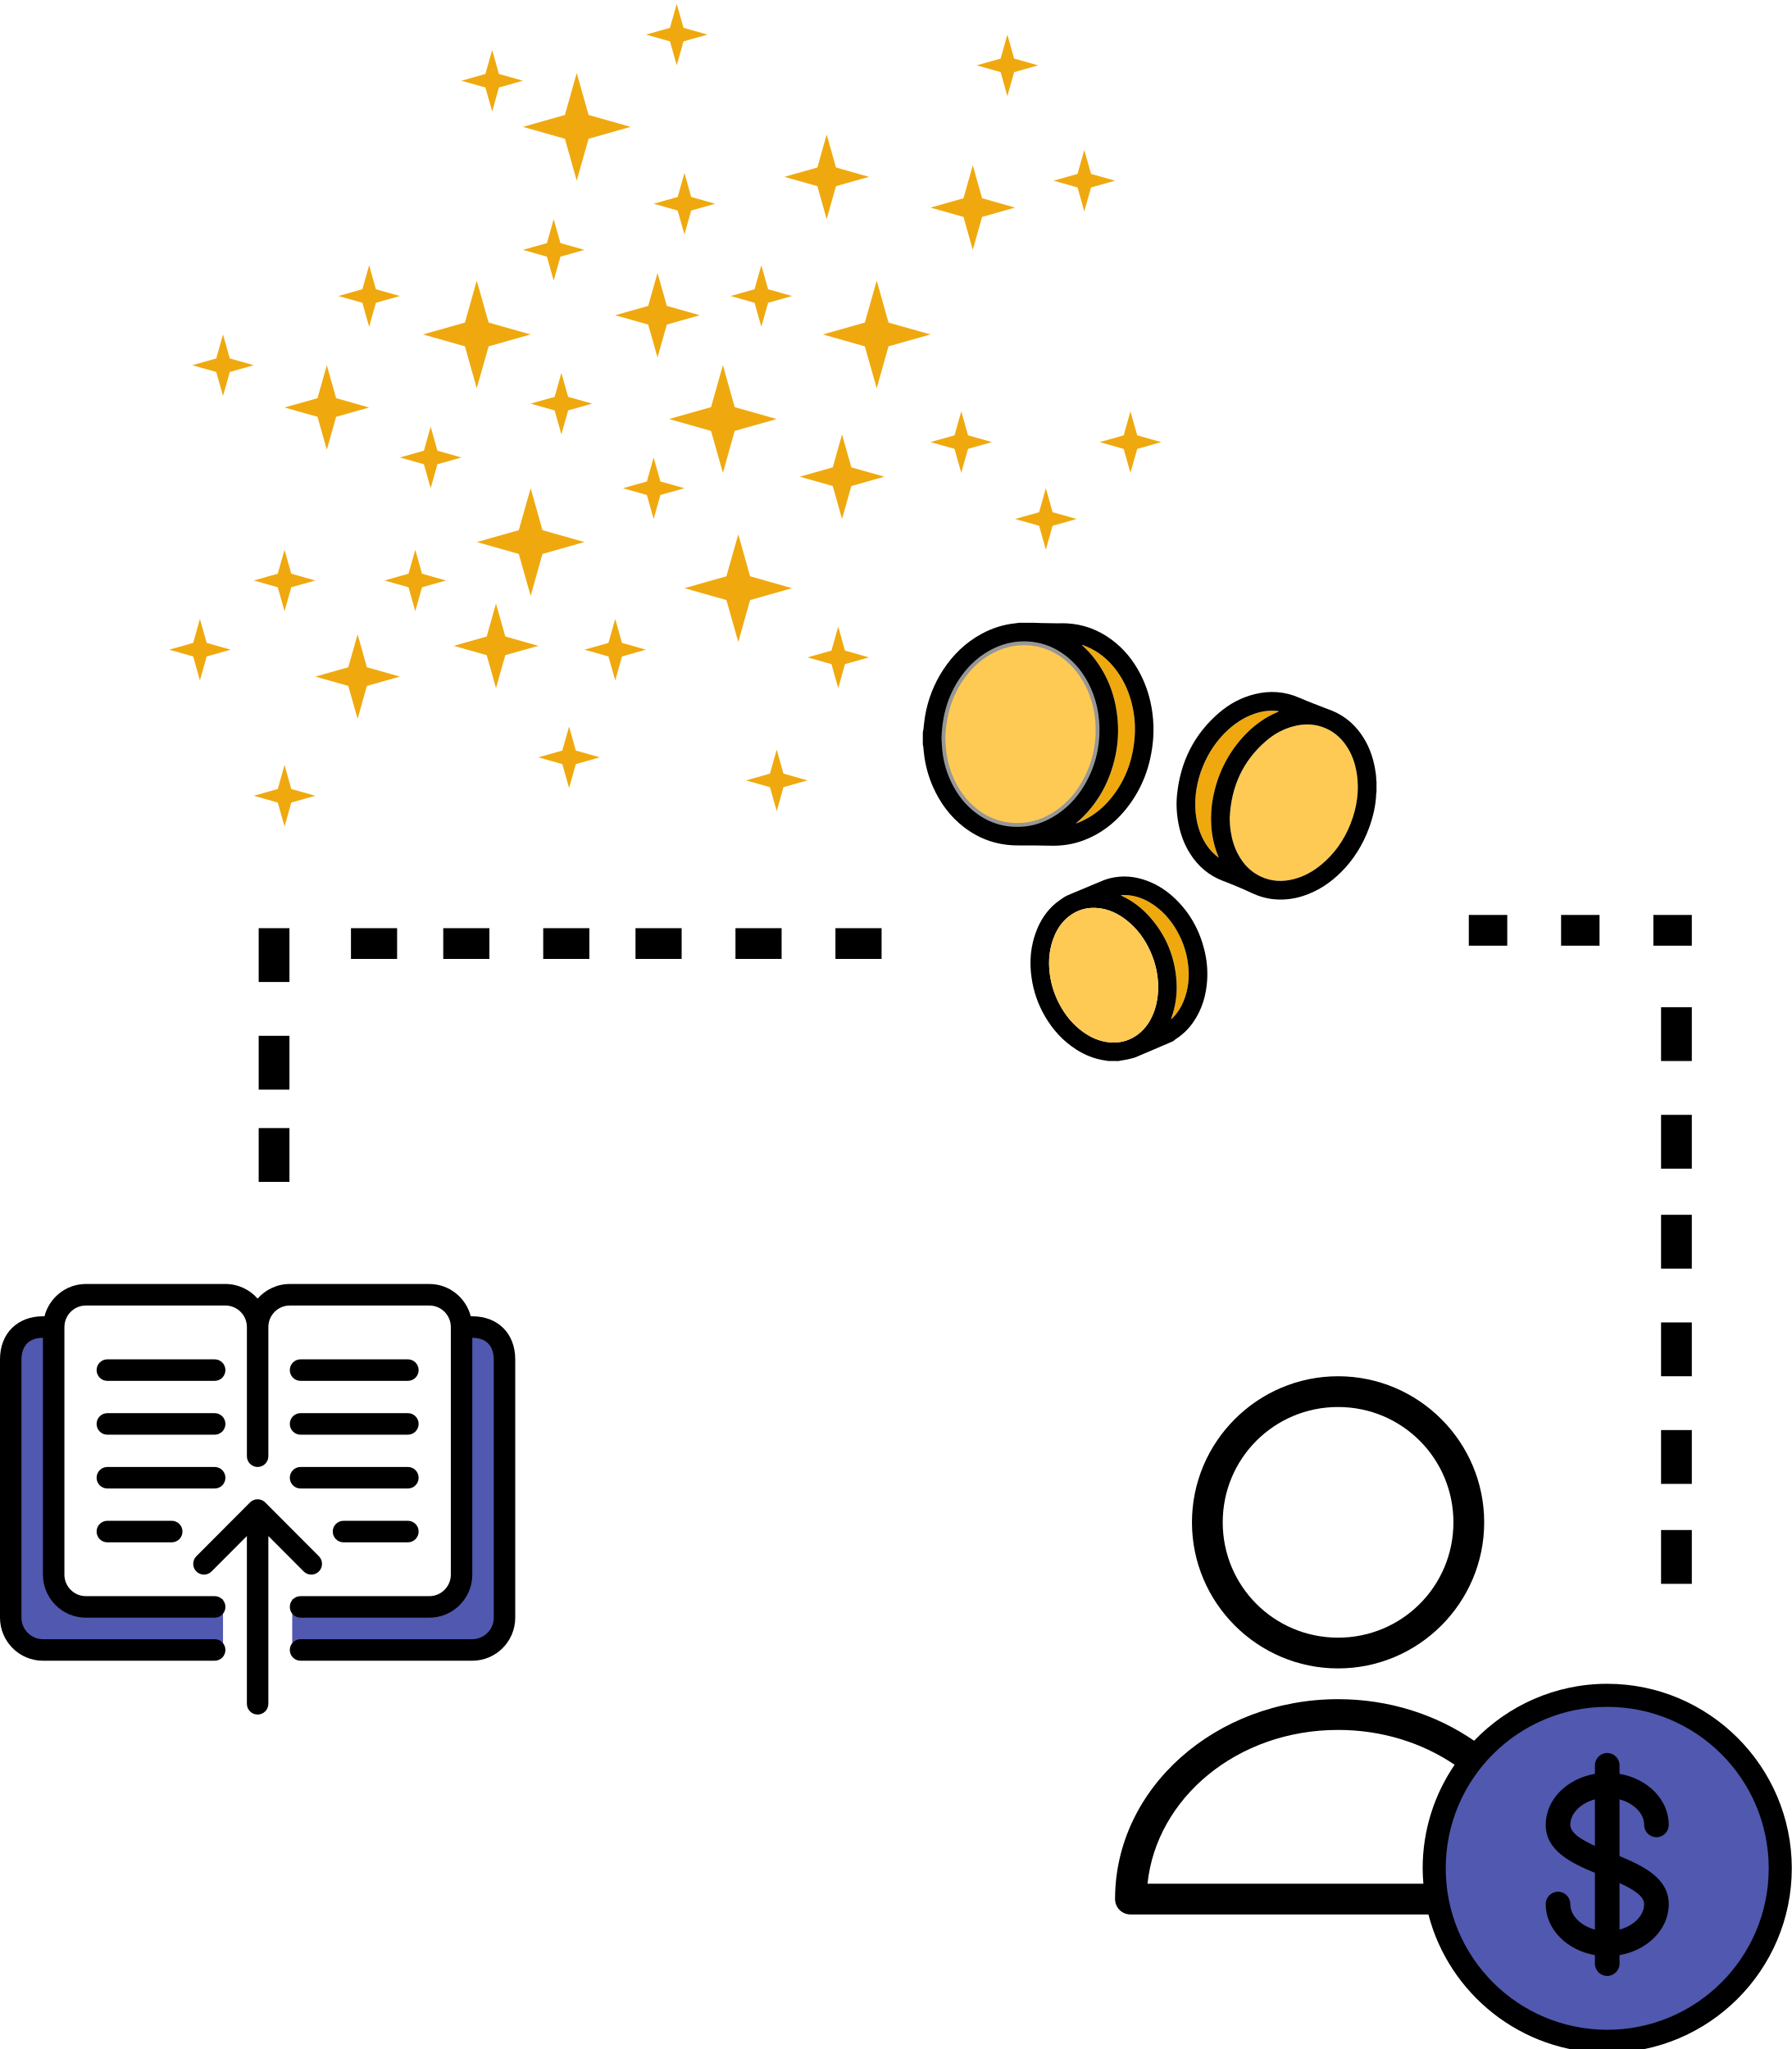
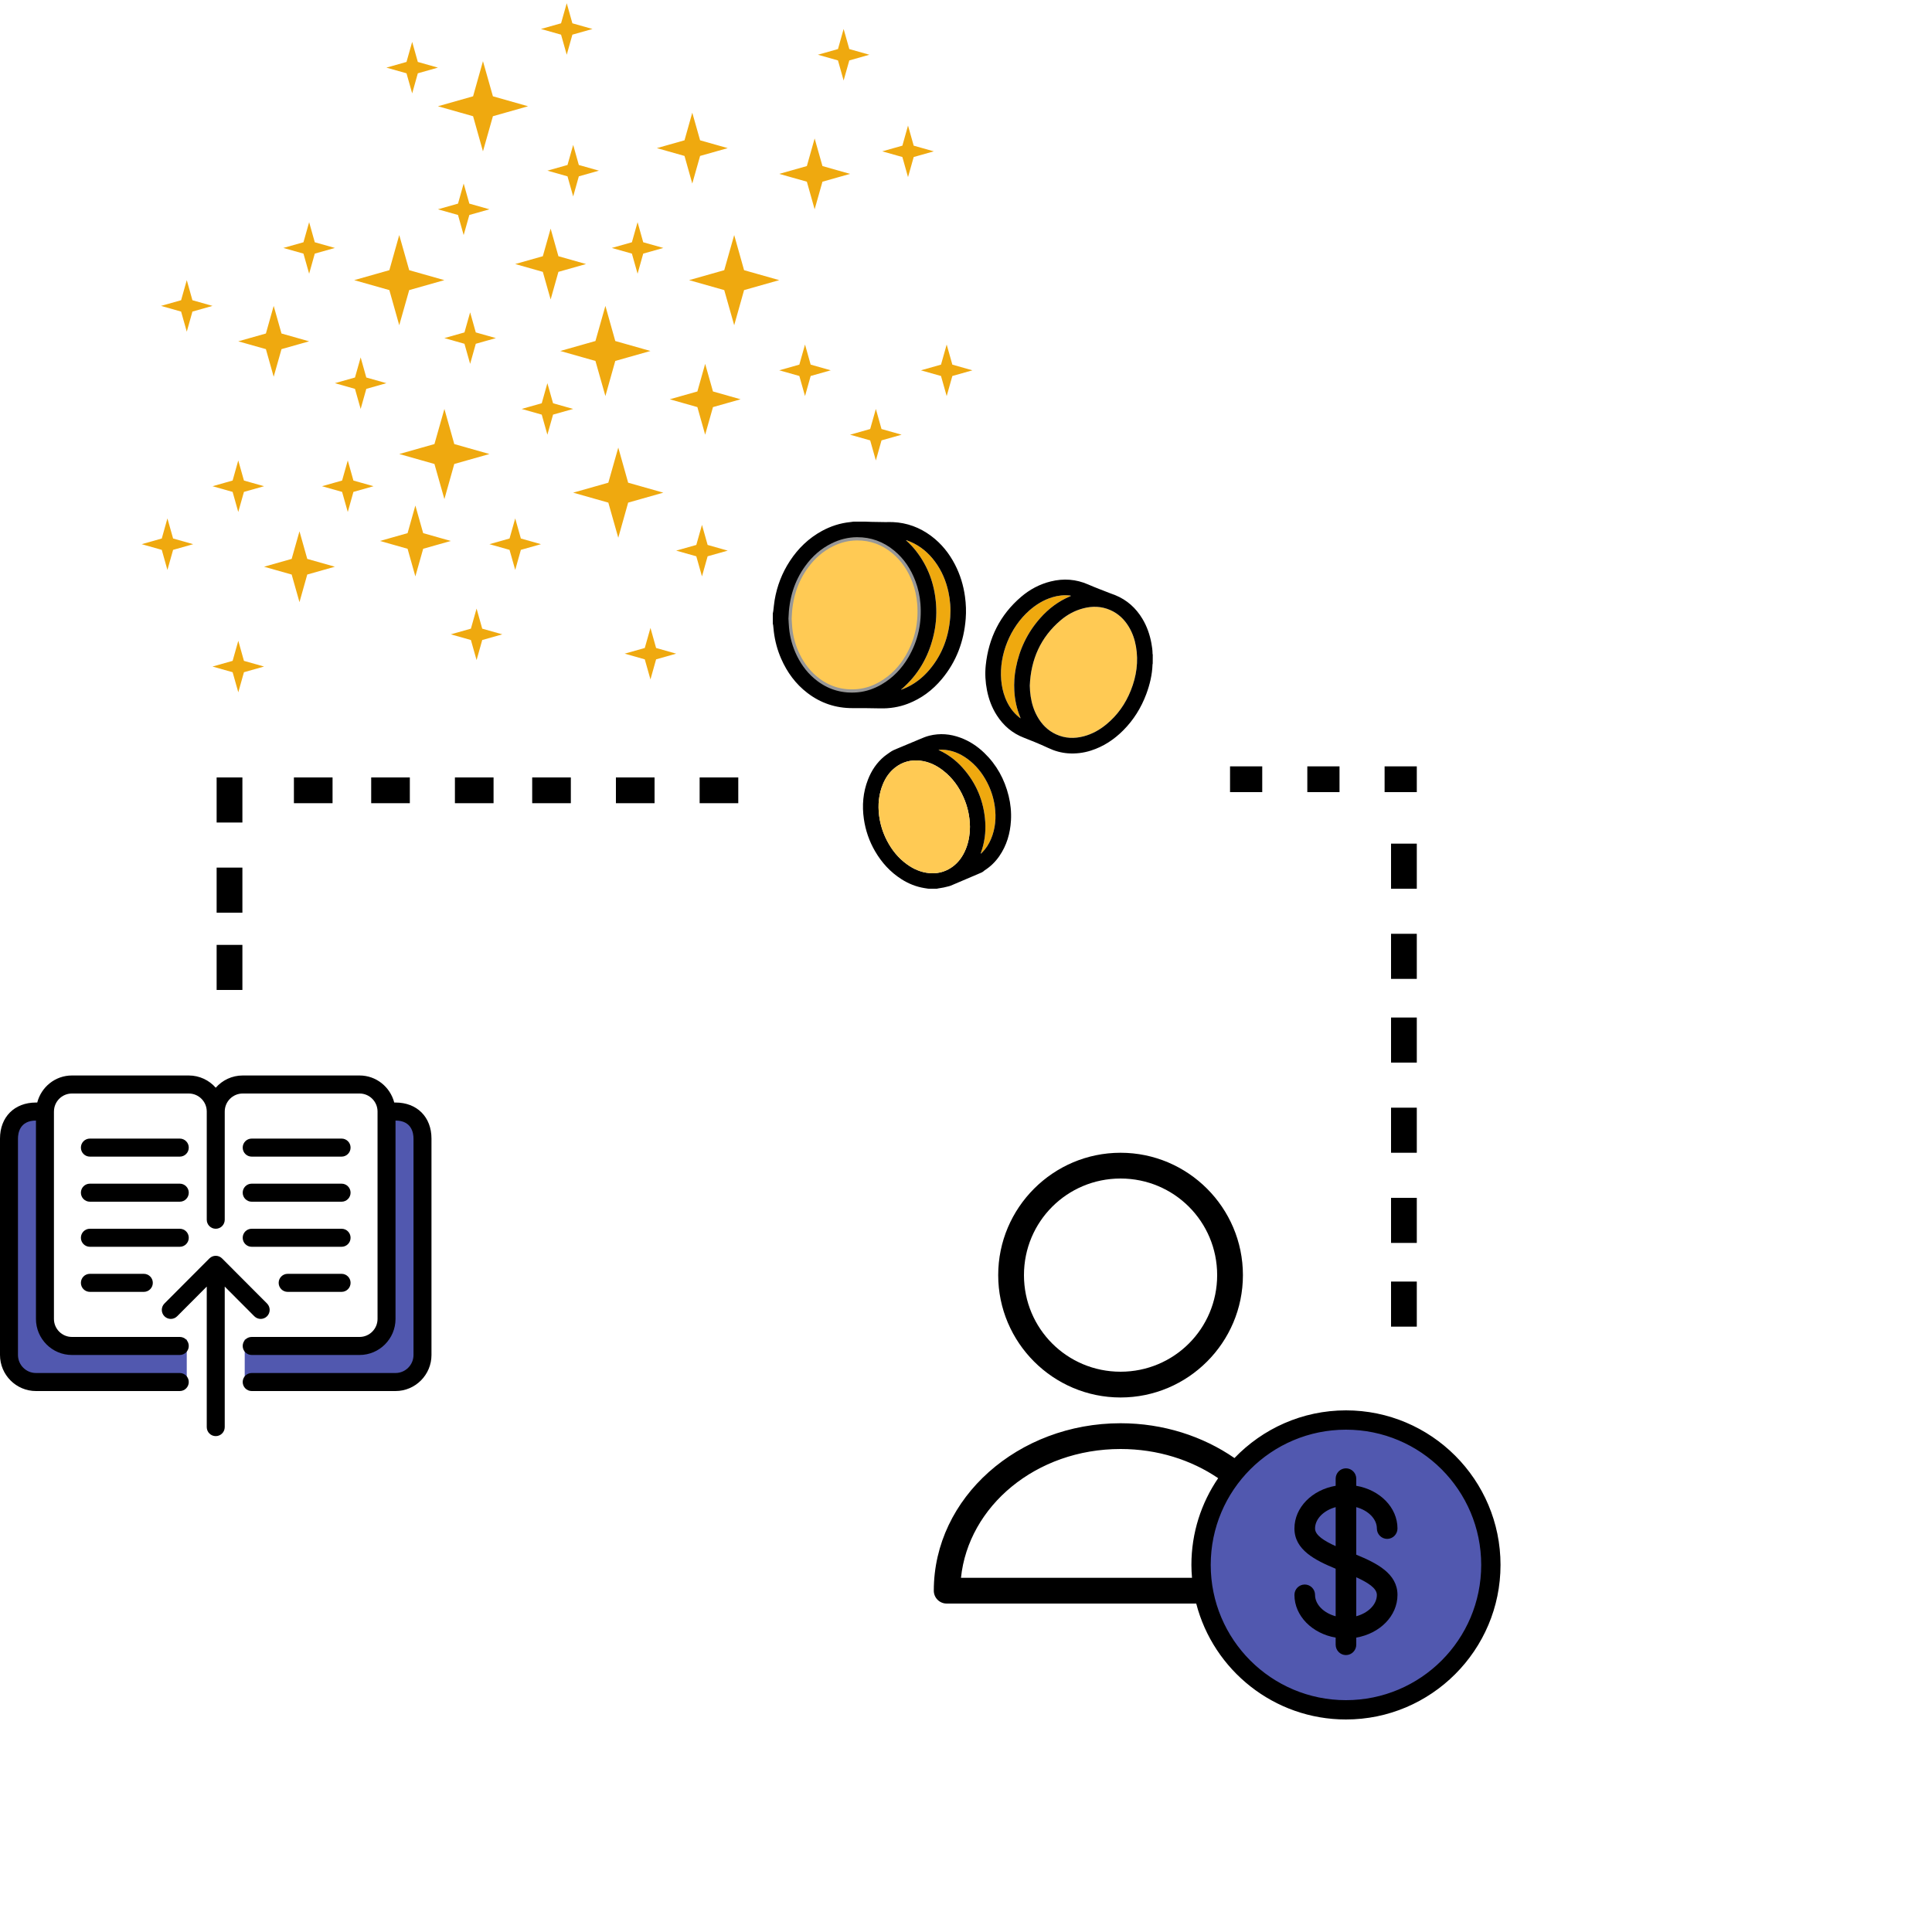
- <svg xmlns="http://www.w3.org/2000/svg">
+ <svg xmlns="http://www.w3.org/2000/svg" viewBox="0 0 300 300">
  <g fill="none" fill-rule="evenodd">
    <g fill="#000" fill-rule="nonzero">
      <path d="M101.639 120.721v4h-6v-4zM114.639 120.721v4h-6v-4zM88.639 120.721v4h-6v-4zM76.639 120.721v4h-6v-4zM63.639 120.721v4h-6v-4zM51.639 120.721v4h-6v-4zM33.639 134.721h4v7h-4zM33.639 146.721h4v7h-4zM33.639 120.721h4v7h-4z" />
    </g>
    <g fill="#EFA90F" fill-rule="nonzero">
      <path d="M85.503 46.5l1.208-4.286L91 41l-4.289-1.214L85.503 35.5l-1.214 4.286L80 41l4.289 1.214zM96.006 83.5l1.534-5.453L103 76.5l-5.46-1.547L96.006 69.5l-1.546 5.453L89 76.5l5.46 1.547zM136.003 71.5l.877-3.118L140 67.5l-3.121-.882L136.003 63.5l-.882 3.118L132 67.5l3.121.882zM109.497 67.5l-1.208-4.286L104 62l4.289-1.214L109.497 56.5l1.214 4.286L115 62l-4.289 1.214zM74.994 23.5l-1.534-5.453L68 16.5l5.46-1.547L74.994 9.5l1.546 5.453L82 16.5l-5.46 1.547zM71.997 36.5l-.877-3.118L68 32.5l3.121-.882L71.997 28.5l.882 3.118L76 32.5l-3.121.882zM46.503 93.5l1.208-4.286L52 88l-4.289-1.214L46.503 82.5l-1.214 4.286L41 88l4.289 1.214zM114.006 50.5l1.534-5.453L121 43.5l-5.46-1.547L114.006 36.5l-1.546 5.453L107 43.5l5.46 1.547zM37.003 107.5l.877-3.118L41 103.5l-3.121-.882L37.003 99.5l-.882 3.118L33 103.5l3.121.882zM64.497 89.5l-1.208-4.286L59 84l4.289-1.214L64.497 78.5l1.214 4.286L70 84l-4.289 1.214zM36.997 79.5l-.877-3.118L33 75.5l3.121-.882L36.997 71.5l.882 3.118L41 75.5l-3.121.882zM56.003 63.5l.877-3.118L60 59.5l-3.121-.882L56.003 55.5l-.882 3.118L52 59.5l3.121.882zM80.003 88.5l.877-3.118L84 84.5l-3.121-.882L80.003 80.5l-.882 3.118L76 84.5l3.121.882zM69.006 77.5l1.534-5.453L76 70.5l-5.46-1.547L69.006 63.5l-1.546 5.453L62 70.5l5.46 1.547zM61.994 50.5l-1.534-5.453L55 43.5l5.46-1.547L61.994 36.5l1.546 5.453L69 43.5l-5.46 1.547zM94.006 61.5l1.534-5.453L101 54.5l-5.46-1.547L94.006 47.5l-1.546 5.453L87 54.5l5.46 1.547zM89.003 30.5l.877-3.118L93 26.5l-3.121-.882L89.003 22.5l-.882 3.118L85 26.5l3.121.882zM107.497 28.5l-1.208-4.286L102 23l4.289-1.214L107.497 17.5l1.214 4.286L113 23l-4.289 1.214zM73.003 56.5l.877-3.118L77 52.5l-3.121-.882L73.003 48.5l-.882 3.118L69 52.5l3.121.882zM126.497 32.5l-1.208-4.286L121 27l4.289-1.214L126.497 21.5l1.214 4.286L132 27l-4.289 1.214zM140.997 27.5l-.877-3.118L137 23.5l3.121-.882L140.997 19.5l.882 3.118L145 23.5l-3.121.882zM125.003 61.5l.877-3.118L129 57.5l-3.121-.882L125.003 53.5l-.882 3.118L121 57.5l3.121.882zM42.497 58.5l-1.208-4.286L37 53l4.289-1.214L42.497 47.5l1.214 4.286L48 53l-4.289 1.214zM64.003 14.5l.877-3.118L68 10.5l-3.121-.882L64.003 6.5l-.882 3.118L60 10.5l3.121.882zM48.003 42.5l.877-3.118L52 38.5l-3.121-.882L48.003 34.5l-.882 3.118L44 38.5l3.121.882zM84.997 67.5l-.877-3.118L81 63.5l3.121-.882L84.997 59.5l.882 3.118L89 63.5l-3.121.882zM109.003 89.5l.877-3.118L113 85.5l-3.121-.882L109.003 81.5l-.882 3.118L105 85.5l3.121.882zM99.003 42.5l.877-3.118L103 38.5l-3.121-.882L99.003 34.5l-.882 3.118L95 38.5l3.121.882zM54.003 79.5l.877-3.118L58 75.5l-3.121-.882L54.003 71.5l-.882 3.118L50 75.5l3.121.882zM88.003 8.5l.877-3.118L92 4.5l-3.121-.882L88.003.5l-.882 3.118L84 4.5l3.121.882zM130.997 12.5l-.877-3.118L127 8.5l3.121-.882L130.997 4.5l.882 3.118L135 8.5l-3.121.882zM29.003 51.5l.877-3.118L33 47.5l-3.121-.882L29.003 43.5l-.882 3.118L25 47.5l3.121.882zM74.003 102.5l.877-3.118L78 98.5l-3.121-.882L74.003 94.5l-.882 3.118L70 98.5l3.121.882zM147 61.5l.881-3.116L151 57.503l-3.119-.882L147 53.5l-.881 3.121L143 57.503l3.119.882zM101.003 105.5l.877-3.118L105 101.5l-3.121-.882L101.003 97.5l-.882 3.118L97 101.5l3.121.882zM25.997 88.5l-.877-3.118L22 84.5l3.121-.882L25.997 80.5l.882 3.118L30 84.5l-3.121.882z" />
    </g>
    <path fill="#5158AF" d="M29 214H6c-2.209 0-4-1.791-4-4v-34c0-2.209 1.791-4 4-4h1.535C7.195 172.588 7 173.271 7 174v30c0 2.209 1.791 4 4 4h18v6zm9 0v-6h18c2.209 0 4-1.791 4-4v-30c0-.729-.195-1.412-.535-2H62c2.209 0 4 1.791 4 4v34c0 2.209-1.791 4-4 4H38z" />
    <path fill="#000" fill-rule="nonzero" d="M40.479 204.8c.357 0 .714-.137.987-.41.545-.547.545-1.433 0-1.98l-6.979-7c-.545-.547-1.429-.547-1.974 0l-6.979 7c-.545.547-.545 1.433 0 1.98.545.547 1.429.547 1.974 0l4.596-4.61v21.82c0 .774.624 1.4 1.396 1.4.772 0 1.396-.626 1.396-1.4v-21.82l4.596 4.61c.273.273.63.41.987.41zm-26.521-25.2h13.958c.772 0 1.396-.626 1.396-1.4s-.624-1.4-1.396-1.4H13.958c-.772 0-1.396.626-1.396 1.4s.624 1.4 1.396 1.4zm0 7h13.958c.772 0 1.396-.626 1.396-1.4s-.624-1.4-1.396-1.4H13.958c-.772 0-1.396.626-1.396 1.4s.624 1.4 1.396 1.4zm15.354 5.6c0-.774-.624-1.4-1.396-1.4H13.958c-.772 0-1.396.626-1.396 1.4s.624 1.4 1.396 1.4h13.958c.772 0 1.396-.626 1.396-1.4zm-15.354 5.6c-.772 0-1.396.626-1.396 1.4s.624 1.4 1.396 1.4h8.375c.772 0 1.396-.626 1.396-1.4s-.624-1.4-1.396-1.4h-8.375zm25.125-18.2h13.958c.772 0 1.396-.626 1.396-1.4s-.624-1.4-1.396-1.4H39.083c-.772 0-1.396.626-1.396 1.4s.624 1.4 1.396 1.4zm0 7h13.958c.772 0 1.396-.626 1.396-1.4s-.624-1.4-1.396-1.4H39.083c-.772 0-1.396.626-1.396 1.4s.624 1.4 1.396 1.4zm0 7h13.958c.772 0 1.396-.626 1.396-1.4s-.624-1.4-1.396-1.4H39.083c-.772 0-1.396.626-1.396 1.4s.624 1.4 1.396 1.4zm13.958 4.2H44.667c-.772 0-1.396.626-1.396 1.4s.624 1.4 1.396 1.4h8.375c.772 0 1.396-.626 1.396-1.4s-.624-1.4-1.396-1.4zm8.375-26.6h-.199C60.593 168.791 58.426 167 55.833 167H37.687c-1.666 0-3.162.736-4.187 1.9C32.475 167.735 30.978 167 29.312 167H11.167c-2.595 0-4.76 1.791-5.384 4.2h-.199C2.244 171.2 0 173.45 0 176.8v33.6c0 3.087 2.505 5.6 5.583 5.6h22.333c.772 0 1.396-.626 1.396-1.4s-.624-1.4-1.396-1.4H5.583c-1.54 0-2.792-1.258-2.792-2.8v-33.6c0-.842.273-2.8 2.792-2.8v30.8c0 3.087 2.505 5.6 5.583 5.6h16.75c.772 0 1.396-.626 1.396-1.4s-.624-1.4-1.396-1.4H11.167c-1.54 0-2.792-1.258-2.792-2.8v-32.192c0-.003.003-.005.003-.008v-.005c0-1.542 1.251-2.795 2.789-2.795h18.146c1.54 0 2.792 1.255 2.792 2.8v16.8c0 .774.624 1.4 1.396 1.4.772 0 1.396-.626 1.396-1.4v-16.8c0-1.545 1.251-2.8 2.792-2.8H55.833c1.54 0 2.792 1.255 2.792 2.8v32.2c0 1.542-1.251 2.8-2.792 2.8H39.083c-.772 0-1.396.626-1.396 1.4s.624 1.4 1.396 1.4H55.833c3.078 0 5.583-2.513 5.583-5.6v-30.8c2.519 0 2.792 1.958 2.792 2.8v33.6c0 1.542-1.251 2.8-2.792 2.8H39.083c-.772 0-1.396.626-1.396 1.4s.624 1.4 1.396 1.4H61.417c3.078 0 5.583-2.513 5.583-5.6v-33.6c0-3.35-2.244-5.6-5.583-5.6l-0-0z" />
    <g transform="translate(145 179)">
      <circle cx="64" cy="64" r="22" fill="#5158AF" />
      <path fill="#000" fill-rule="nonzero" d="M29 0C18.531 0 10 8.531 10 19s8.531 19 19 19 19-8.531 19-19S39.469 0 29 0zm0 4c8.309 0 15 6.691 15 15s-6.691 15-15 15-15-6.691-15-15S20.691 4 29 4zm35 36c-6.793 0-12.941 2.852-17.312 7.406C41.774 44.012 35.629 42 29 42 13.129 42 0 53.527 0 68c0 1.105.895 2 2 2h38.75C43.418 80.344 52.836 88 64 88c13.23 0 24-10.77 24-24S77.23 40 64 40zm-35 6c5.742 0 10.984 1.699 15.156 4.531-2.621 3.844-4.156 8.477-4.156 13.469 0 .668.039 1.344.094 2h-35.875c1.156-11.109 11.621-20 24.781-20L29 46zm35 39c-11.598 0-21-9.402-21-21s9.402-21 21-21 21 9.402 21 21-9.402 21-21 21z" />
    </g>
    <path fill="#EFA90F" d="M152.288 132.54c.009.006.017.011.026.017.072-.068.146-.137.215-.208.588-.598 1.03-1.29 1.351-2.056.683-1.626.832-3.318.594-5.05-.181-1.322-.585-2.578-1.202-3.765-.749-1.444-1.744-2.689-3.069-3.654-1.167-.849-2.455-1.381-3.924-1.416-.169-.003-.341 0-.554.034.075.04.103.057.132.071 1.388.647 2.581 1.549 3.597 2.683 2.154 2.401 3.319 5.215 3.534 8.419.109 1.643-.109 3.247-.671 4.802-.011.034-.017.08-.029.122l0-0zM166.184 92.476c-.949-.115-1.875-.009-2.787.268-1.348.413-2.52 1.134-3.571 2.06-2.98 2.628-4.685 6.863-4.363 10.752.081.966.278 1.907.634 2.813.472 1.194 1.163 2.23 2.182 3.032.052.04.107.078.203.147-.035-.095-.049-.144-.069-.193-.541-1.315-.833-2.689-.911-4.105-.064-1.165.012-2.325.229-3.473.558-2.943 1.803-5.556 3.796-7.8 1.299-1.466 2.83-2.622 4.647-3.384.041-.02.075-.04.113-.058-.038-.047-.069-.056-.101-.058zM140.734 83.877c-.011.014-.02.029-.031.043.051.046.1.089.149.134.475.437.918.903 1.318 1.408 1.962 2.468 2.965 5.297 3.183 8.419.12 1.694-.034 3.371-.446 5.019-.795 3.191-2.373 5.916-4.875 8.082-.029.026-.069.037-.103.057.014.017.026.031.037.049.112-.043.226-.08.335-.126 1.61-.657 2.951-1.683 4.06-3.008 1.973-2.357 2.971-5.102 3.191-8.148.094-1.311-.003-2.611-.283-3.9-.369-1.703-1.035-3.277-2.073-4.685-1.009-1.368-2.268-2.434-3.846-3.105-.197-.089-.409-.16-.615-.24l-0-0z" />
    <path fill="#FFCA54" stroke="#979797" d="M122.43 96.056c.02.337.037.9.092 1.457.146 1.511.552 2.951 1.221 4.317.769 1.563 1.81 2.905 3.22 3.951 1.859 1.38 3.949 1.934 6.242 1.72 1.321-.126 2.551-.56 3.697-1.228 1.756-1.026 3.12-2.448 4.143-4.194 1.51-2.574 2.113-5.359 1.881-8.328-.094-1.208-.355-2.383-.781-3.52-.695-1.848-1.75-3.454-3.28-4.722-1.681-1.391-3.614-2.108-5.805-2.091-1.378.011-2.685.343-3.917.951-1.667.82-3.014 2.014-4.098 3.511-1.721 2.374-2.528 5.045-2.616 8.176h0z" />
    <path fill="#000" fill-rule="nonzero" d="M134.329 81c.352.014.703.031 1.055.037.698.014 1.395.026 2.096.034.386.003.775-.017 1.158 0 2.207.097 4.186.834 5.95 2.151 1.59 1.186 2.797 2.691 3.703 4.445.809 1.568 1.315 3.231 1.553 4.979.157 1.146.2 2.294.109 3.448-.277 3.494-1.444 6.639-3.703 9.347-1.435 1.723-3.183 3.034-5.29 3.84-1.378.526-2.808.748-4.283.714-1.424-.031-2.848-.043-4.272-.037-2.616.011-4.964-.771-7.037-2.36-1.827-1.4-3.143-3.202-4.063-5.299-.592-1.348-.969-2.757-1.147-4.219-.043-.343-.069-.688-.106-1.031-.009-.066-.034-.129-.051-.191v-1.586c.026-.131.057-.263.074-.394.071-.563.114-1.134.209-1.691.369-2.191 1.155-4.228 2.376-6.088 1.278-1.948 2.911-3.528 4.967-4.651 1.373-.748 2.834-1.22 4.392-1.377.174-.017.346-.046.518-.071h1.793l0.0 0zm-11.898 15.055c.02.337.037.9.092 1.457.146 1.511.552 2.951 1.221 4.317.769 1.563 1.81 2.905 3.22 3.951 1.859 1.38 3.949 1.934 6.242 1.72 1.321-.126 2.551-.56 3.697-1.228 1.756-1.026 3.12-2.448 4.143-4.194 1.51-2.574 2.113-5.359 1.881-8.328-.094-1.208-.355-2.383-.781-3.52-.695-1.848-1.75-3.454-3.28-4.722-1.681-1.391-3.614-2.108-5.805-2.091-1.378.011-2.685.343-3.917.951-1.667.82-3.014 2.014-4.098 3.511-1.721 2.374-2.528 5.045-2.616 8.176h0zM140.734 83.877c-.011.014-.02.029-.031.043.051.046.1.089.149.134.475.437.918.903 1.318 1.408 1.962 2.468 2.965 5.297 3.183 8.419.12 1.694-.034 3.371-.446 5.019-.795 3.191-2.373 5.916-4.875 8.082-.029.026-.069.037-.103.057.014.017.026.031.037.049.112-.043.226-.08.335-.126 1.61-.657 2.951-1.683 4.06-3.008 1.973-2.357 2.971-5.102 3.191-8.148.094-1.311-.003-2.611-.283-3.9-.369-1.703-1.035-3.277-2.073-4.685-1.009-1.368-2.268-2.434-3.846-3.105-.197-.089-.409-.16-.615-.24l-0-0z" />
    <path fill="#FFCA54" d="M159.905 106.45c.009.574.052 1.14.139 1.702.168 1.09.486 2.132 1.027 3.098.683 1.223 1.623 2.184 2.911 2.775 1.392.64 2.833.695 4.303.306 1.311-.346 2.462-.992 3.501-1.846 1.739-1.428 2.989-3.211 3.814-5.291.871-2.192 1.201-4.457.796-6.799-.188-1.088-.541-2.12-1.114-3.069-.697-1.157-1.635-2.054-2.885-2.599-1.363-.594-2.763-.638-4.19-.263-1.311.343-2.477.975-3.501 1.846-3.131 2.657-4.633 6.09-4.8 10.14v0z" />
    <path fill="#000" fill-rule="nonzero" d="M178.994 103.026c-.012.052-.032.104-.032.156-.052 1.589-.417 3.113-.969 4.596-.793 2.123-1.968 4.016-3.571 5.625-1.429 1.434-3.079 2.527-5.02 3.144-1.163.372-2.355.516-3.574.427-1.079-.081-2.101-.375-3.076-.839-.686-.326-1.389-.62-2.089-.914-.541-.228-1.091-.447-1.641-.655-1.808-.687-3.203-1.878-4.239-3.494-.767-1.194-1.253-2.504-1.525-3.892-.252-1.278-.327-2.568-.194-3.86.443-4.252 2.214-7.835 5.486-10.636 1.346-1.151 2.879-1.973 4.61-2.4 1.991-.49 3.924-.355 5.813.473 1.105.485 2.237.9 3.359 1.344.281.11.57.202.848.317 1.826.744 3.209 1.999 4.216 3.675.709 1.183 1.152 2.464 1.398 3.814.095.525.171 1.053.174 1.589 0 .061.02.118.032.179-.006.447-.006.9-.006 1.35l-0-0zm-19.089 3.424c.009.574.052 1.14.139 1.702.168 1.09.486 2.132 1.027 3.098.683 1.223 1.623 2.184 2.911 2.775 1.392.64 2.833.695 4.303.306 1.311-.346 2.462-.992 3.501-1.846 1.739-1.428 2.989-3.211 3.814-5.291.871-2.192 1.201-4.457.796-6.799-.188-1.088-.541-2.12-1.114-3.069-.697-1.157-1.635-2.054-2.885-2.599-1.363-.594-2.763-.638-4.19-.263-1.311.343-2.477.975-3.501 1.846-3.131 2.657-4.633 6.09-4.8 10.14v0zm6.279-13.974c-.949-.115-1.875-.009-2.787.268-1.348.413-2.52 1.134-3.571 2.06-2.98 2.628-4.685 6.863-4.363 10.752.081.966.278 1.907.634 2.813.472 1.194 1.163 2.23 2.182 3.032.052.04.107.078.203.147-.035-.095-.049-.144-.069-.193-.541-1.315-.833-2.689-.911-4.105-.064-1.165.012-2.325.229-3.473.558-2.943 1.803-5.556 3.796-7.8 1.299-1.466 2.83-2.622 4.647-3.384.041-.02.075-.04.113-.058-.038-.047-.069-.056-.101-.058zM144.125 137.994c-.207-.031-.413-.063-.62-.097-1.274-.214-2.444-.686-3.525-1.376-1.738-1.105-3.078-2.583-4.104-4.349-.904-1.558-1.48-3.23-1.735-5.007-.301-2.091-.132-4.138.64-6.118.548-1.404 1.36-2.626 2.533-3.597.287-.236.605-.436.906-.655.327-.239.697-.387 1.067-.541 1.153-.479 2.309-.957 3.459-1.447.513-.219 1.024-.439 1.566-.572 1.638-.407 3.238-.271 4.81.308 1.405.516 2.63 1.322 3.703 2.355 1.93 1.854 3.161 4.104 3.795 6.685.31 1.256.433 2.529.361 3.819-.115 2.008-.66 3.882-1.818 5.554-.602.866-1.342 1.592-2.234 2.168-.023.014-.049.026-.069.046-.25.268-.591.379-.915.516-1.437.615-2.871 1.23-4.311 1.837-.141.06-.298.091-.447.131-.218.057-.433.114-.654.157-.301.057-.602.103-.904.154-.052.009-.103.026-.158.037-.447-.006-.898-.006-1.345-.006l0-0zm6.488-9.607c-.017-1.604-.353-3.136-1.004-4.6-.714-1.609-1.721-3.002-3.118-4.099-1.058-.835-2.237-1.41-3.594-1.569-1.471-.171-2.794.188-3.952 1.111-.843.672-1.431 1.532-1.839 2.515-.66 1.581-.812 3.224-.597 4.91.178 1.379.594 2.689 1.242 3.922.749 1.43 1.741 2.66 3.058 3.614 1.033.752 2.171 1.256 3.459 1.381 1.216.12 2.34-.142 3.367-.798.952-.61 1.635-1.455 2.125-2.461.602-1.239.84-2.558.852-3.928v0zm1.675 4.153c.009.006.017.011.026.017.072-.068.146-.137.215-.208.588-.598 1.03-1.29 1.351-2.056.683-1.626.832-3.318.594-5.05-.181-1.322-.585-2.578-1.202-3.765-.749-1.444-1.744-2.689-3.069-3.654-1.167-.849-2.455-1.381-3.924-1.416-.169-.003-.341 0-.554.034.075.04.103.057.132.071 1.388.647 2.581 1.549 3.597 2.683 2.154 2.401 3.319 5.215 3.534 8.419.109 1.643-.109 3.247-.671 4.802-.011.034-.017.08-.029.122l0-0z" />
    <path fill="#FFCA54" d="M150.613 128.387c-.017-1.604-.353-3.136-1.004-4.6-.714-1.609-1.721-3.002-3.118-4.099-1.058-.835-2.237-1.41-3.594-1.569-1.471-.171-2.794.188-3.952 1.111-.843.672-1.431 1.532-1.839 2.515-.66 1.581-.812 3.224-.597 4.91.178 1.379.594 2.689 1.242 3.922.749 1.43 1.741 2.66 3.058 3.614 1.033.752 2.171 1.256 3.459 1.381 1.216.12 2.34-.142 3.367-.798.952-.61 1.635-1.455 2.125-2.461.602-1.239.84-2.558.852-3.928v0z" />
    <g fill="#000" fill-rule="nonzero">
      <path d="M203 123v-4h5v4zM191 123v-4h5v4zM215 123v-4h5v4zM216 131h4v7h-4zM216 172h4v7h-4zM216 145h4v7h-4zM216 186h4v7h-4zM216 158h4v7h-4zM216 199h4v7h-4z" />
    </g>
    <path fill="#000" fill-rule="nonzero" d="M204.2 247.654c0-.887-.719-1.611-1.6-1.611-.881 0-1.6.724-1.6 1.611 0 3.26 2.744 6.004 6.4 6.633v1.101c0 .887.719 1.611 1.6 1.611.881 0 1.6-.724 1.6-1.611v-1.101c3.656-.629 6.4-3.354 6.4-6.633 0-3.317-3.212-4.928-6.4-6.243v-7.382c1.837.497 3.2 1.813 3.2 3.317 0 .887.719 1.611 1.6 1.611.881 0 1.6-.724 1.6-1.611 0-3.279-2.744-6.004-6.4-6.633v-1.101c0-.887-.719-1.611-1.6-1.611-.881 0-1.6.724-1.6 1.611v1.101c-3.656.629-6.4 3.354-6.4 6.633 0 3.317 3.212 4.928 6.4 6.243v7.382c-1.837-.497-3.2-1.813-3.2-3.317zm9.6 0c0 1.504-1.362 2.819-3.2 3.317v-6.054c1.744.793 3.2 1.68 3.2 2.738zm-9.6-10.309c0-1.504 1.362-2.819 3.2-3.317v6.054c-1.744-.793-3.2-1.68-3.2-2.738z" />
  </g>
</svg>
